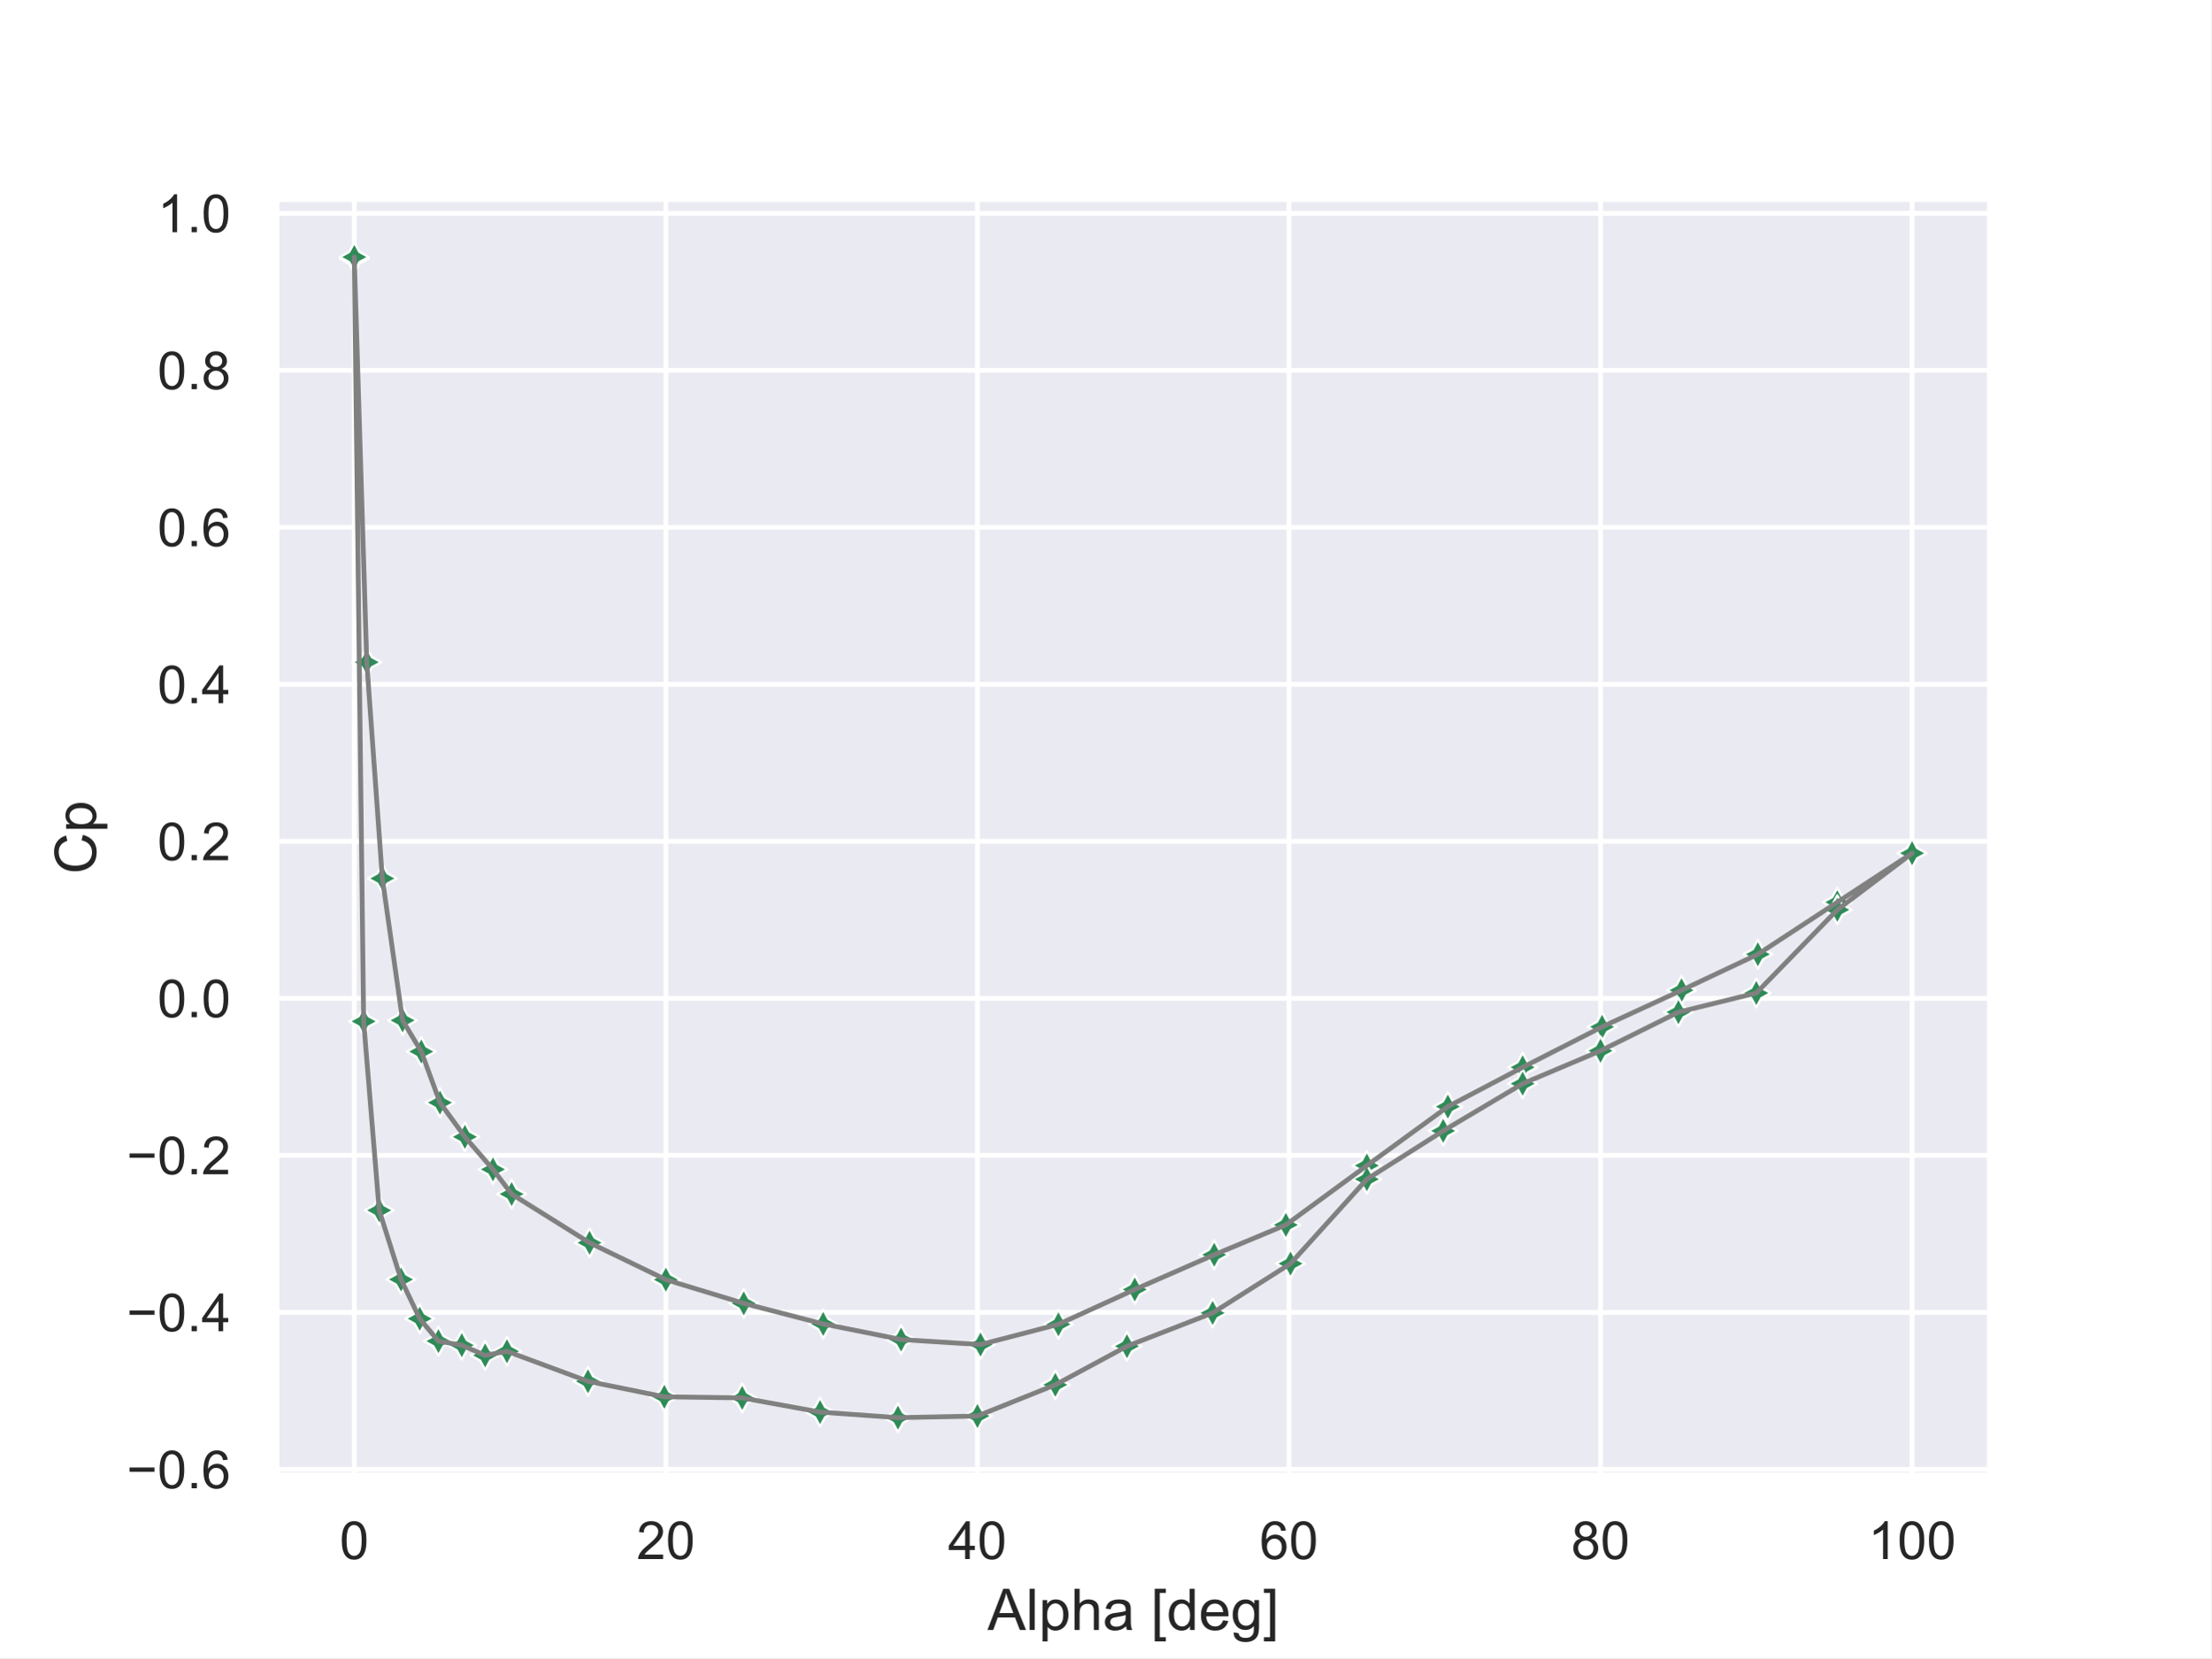
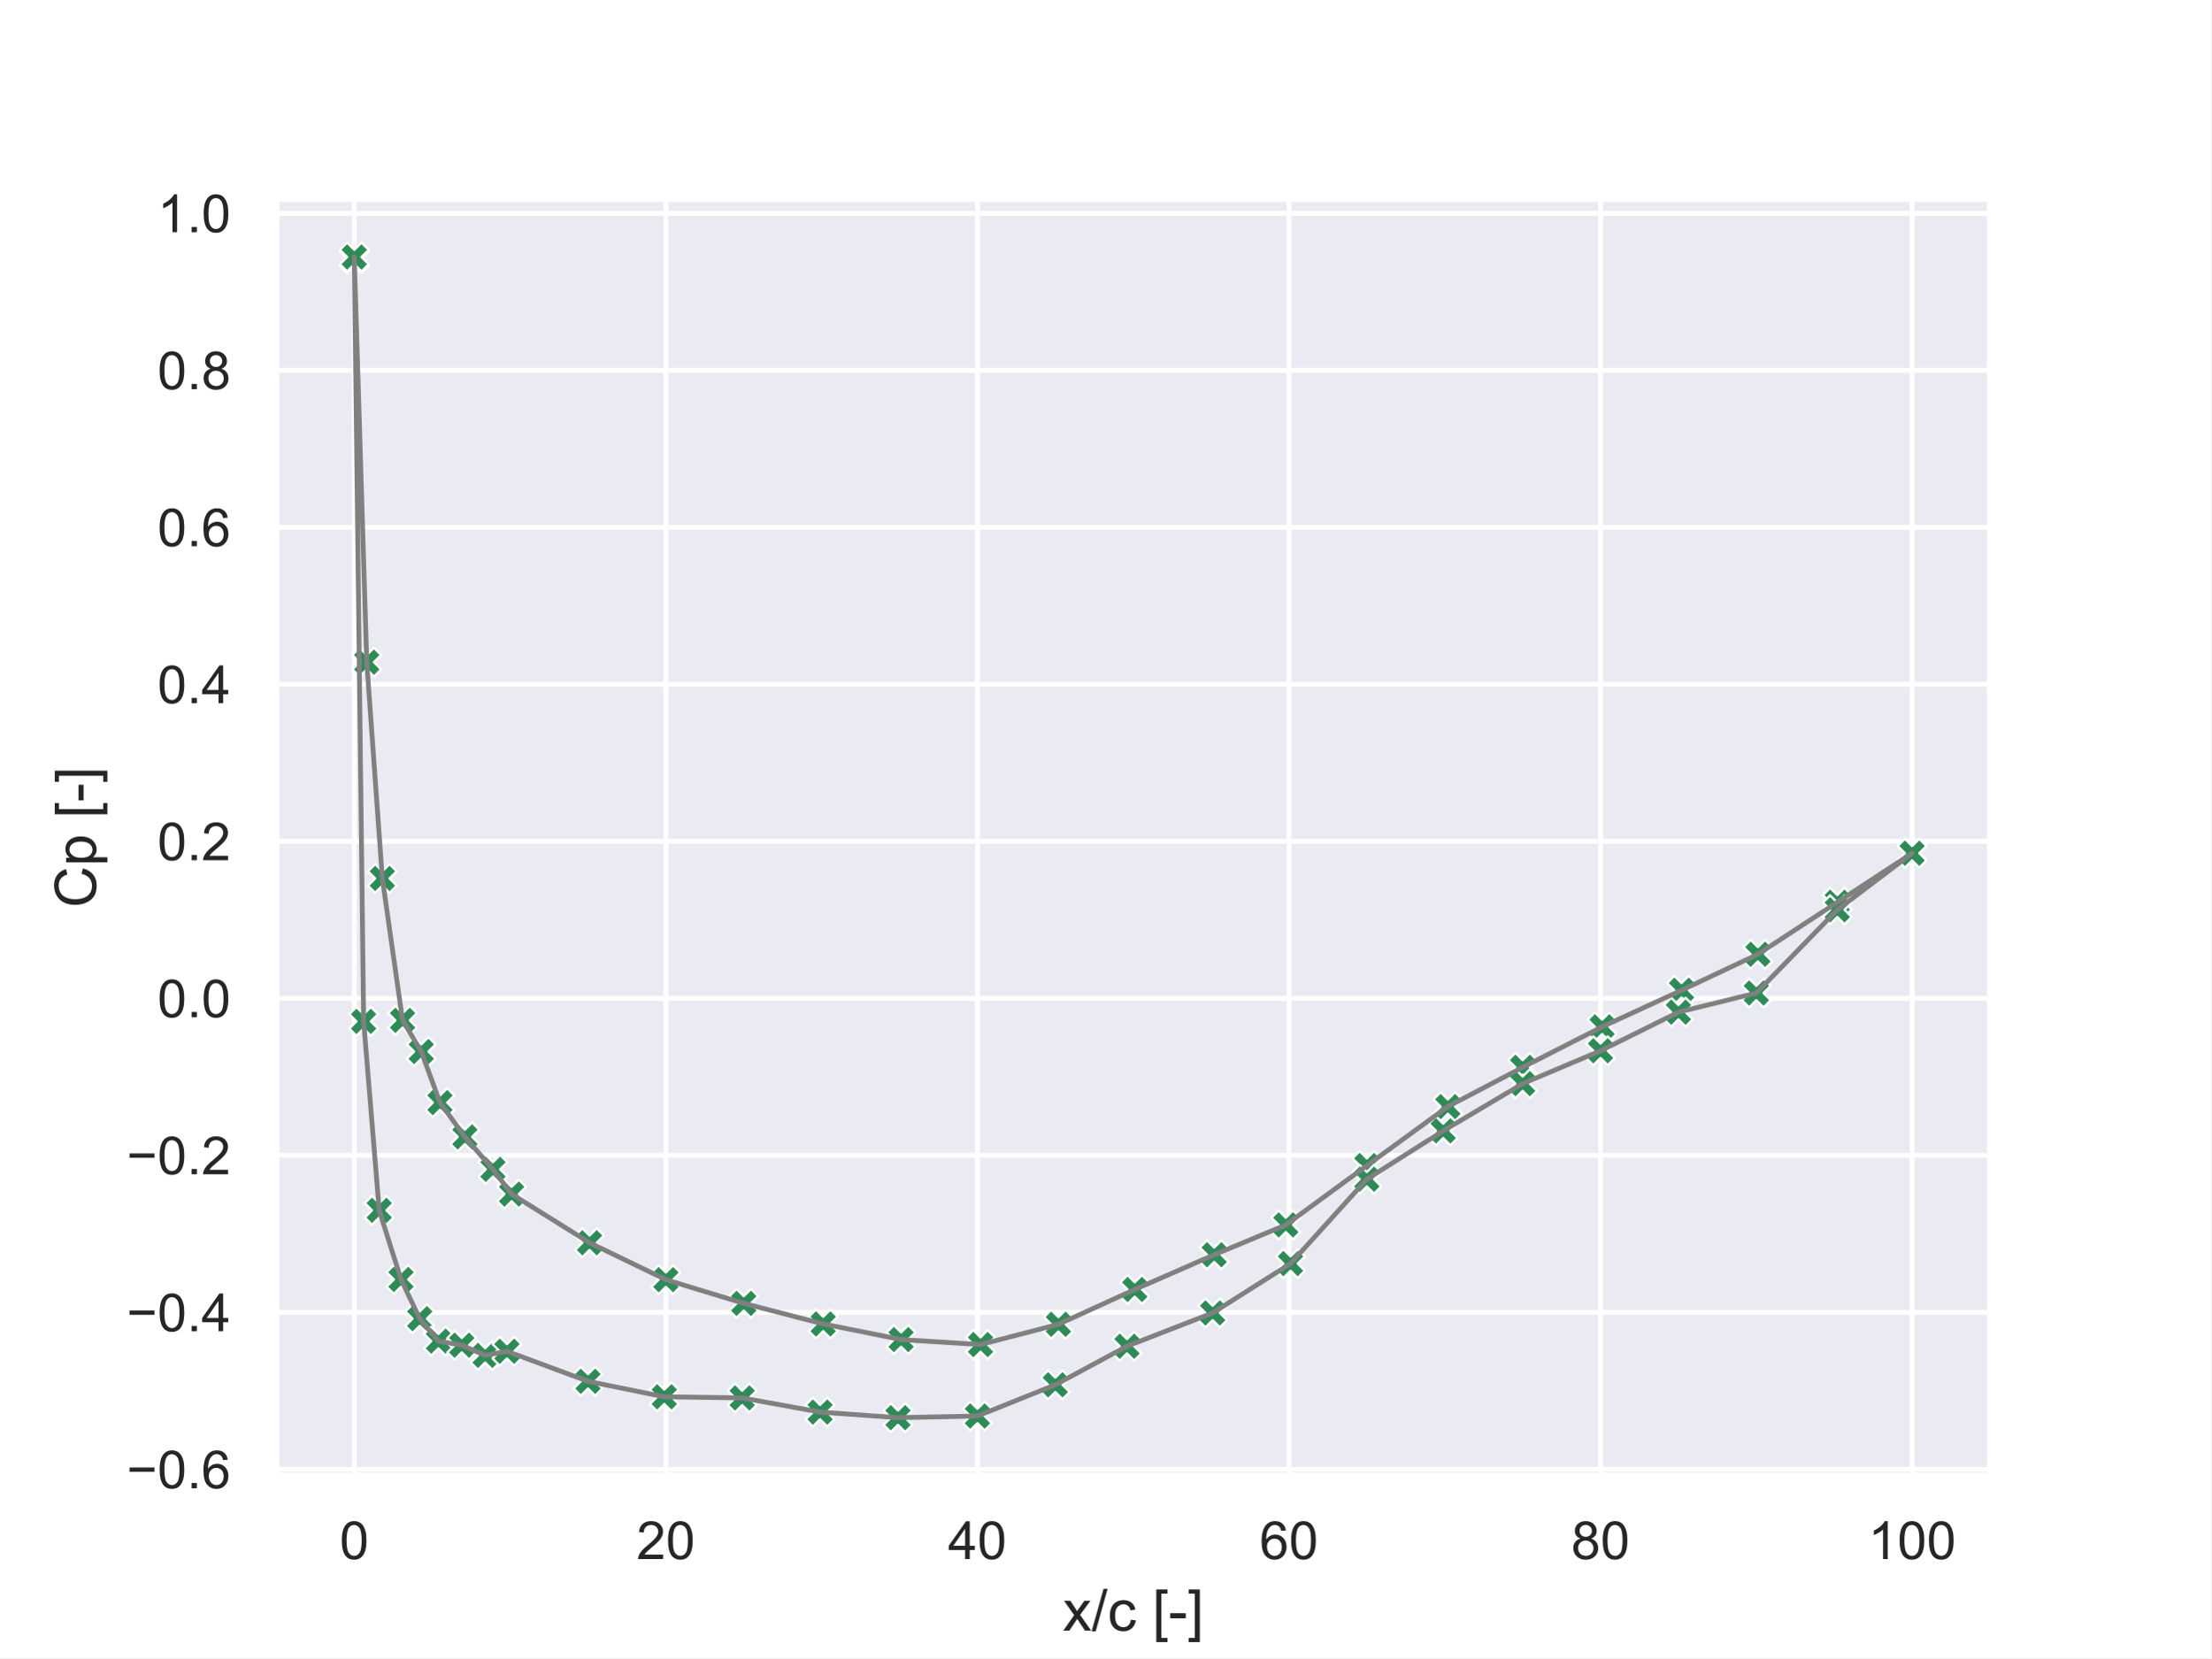
<svg xmlns="http://www.w3.org/2000/svg" xmlns:xlink="http://www.w3.org/1999/xlink" width="460.8pt" height="345.6pt" viewBox="0 0 460.8 345.6" version="1.1">
  <defs>
    <style type="text/css">*{stroke-linejoin: round; stroke-linecap: butt}</style>
  </defs>
  <g id="figure_1">
    <g id="patch_1">
      <path d="M 0 345.6  L 460.8 345.6  L 460.8 0  L 0 0  z " style="fill: #ffffff" />
    </g>
    <g id="axes_1">
      <g id="patch_2">
        <path d="M 57.6 307.584  L 414.72 307.584  L 414.72 41.472  L 57.6 41.472  z " style="fill: #eaeaf2" />
      </g>
      <g id="matplotlib.axis_1">
        <g id="xtick_1">
          <g id="line2d_1">
-             <path d="M 73.833 307.584  L 73.833 41.472  " clip-path="url(#p667de28e89)" style="fill: none; stroke: #ffffff; stroke-linecap: round" />
+             <path d="M 73.833 307.584  L 73.833 41.472  " clip-path="url(#pf5950e9206)" style="fill: none; stroke: #ffffff; stroke-linecap: round" />
          </g>
          <g id="text_1">
            <g style="fill: #262626" transform="translate(70.77421 324.9576) scale(0.11 -0.11)">
              <defs>
                <path id="ArialMT-30" d="M 266 2259  Q 266 3072 433 3567  Q 600 4063 929 4331  Q 1259 4600 1759 4600  Q 2128 4600 2406 4451  Q 2684 4303 2865 4023  Q 3047 3744 3150 3342  Q 3253 2941 3253 2259  Q 3253 1453 3087 958  Q 2922 463 2592 192  Q 2263 -78 1759 -78  Q 1097 -78 719 397  Q 266 969 266 2259  z M 844 2259  Q 844 1131 1108 757  Q 1372 384 1759 384  Q 2147 384 2411 759  Q 2675 1134 2675 2259  Q 2675 3391 2411 3762  Q 2147 4134 1753 4134  Q 1366 4134 1134 3806  Q 844 3388 844 2259  z " transform="scale(0.015625)" />
              </defs>
              <use xlink:href="#ArialMT-30" />
            </g>
          </g>
        </g>
        <g id="xtick_2">
          <g id="line2d_2">
-             <path d="M 138.764 307.584  L 138.764 41.472  " clip-path="url(#p667de28e89)" style="fill: none; stroke: #ffffff; stroke-linecap: round" />
+             <path d="M 138.764 307.584  L 138.764 41.472  " clip-path="url(#pf5950e9206)" style="fill: none; stroke: #ffffff; stroke-linecap: round" />
          </g>
          <g id="text_2">
            <g style="fill: #262626" transform="translate(132.6466 324.9576) scale(0.11 -0.11)">
              <defs>
                <path id="ArialMT-32" d="M 3222 541  L 3222 0  L 194 0  Q 188 203 259 391  Q 375 700 629 1000  Q 884 1300 1366 1694  Q 2113 2306 2375 2664  Q 2638 3022 2638 3341  Q 2638 3675 2398 3904  Q 2159 4134 1775 4134  Q 1369 4134 1125 3890  Q 881 3647 878 3216  L 300 3275  Q 359 3922 746 4261  Q 1134 4600 1788 4600  Q 2447 4600 2831 4234  Q 3216 3869 3216 3328  Q 3216 3053 3103 2787  Q 2991 2522 2730 2228  Q 2469 1934 1863 1422  Q 1356 997 1212 845  Q 1069 694 975 541  L 3222 541  z " transform="scale(0.015625)" />
              </defs>
              <use xlink:href="#ArialMT-32" />
              <use xlink:href="#ArialMT-30" x="55.615" />
            </g>
          </g>
        </g>
        <g id="xtick_3">
          <g id="line2d_3">
-             <path d="M 203.695 307.584  L 203.695 41.472  " clip-path="url(#p667de28e89)" style="fill: none; stroke: #ffffff; stroke-linecap: round" />
+             <path d="M 203.695 307.584  L 203.695 41.472  " clip-path="url(#pf5950e9206)" style="fill: none; stroke: #ffffff; stroke-linecap: round" />
          </g>
          <g id="text_3">
            <g style="fill: #262626" transform="translate(197.5775 324.9576) scale(0.11 -0.11)">
              <defs>
                <path id="ArialMT-34" d="M 2069 0  L 2069 1097  L 81 1097  L 81 1613  L 2172 4581  L 2631 4581  L 2631 1613  L 3250 1613  L 3250 1097  L 2631 1097  L 2631 0  L 2069 0  z M 2069 1613  L 2069 3678  L 634 1613  L 2069 1613  z " transform="scale(0.015625)" />
              </defs>
              <use xlink:href="#ArialMT-34" />
              <use xlink:href="#ArialMT-30" x="55.615" />
            </g>
          </g>
        </g>
        <g id="xtick_4">
          <g id="line2d_4">
-             <path d="M 268.625 307.584  L 268.625 41.472  " clip-path="url(#p667de28e89)" style="fill: none; stroke: #ffffff; stroke-linecap: round" />
+             <path d="M 268.625 307.584  L 268.625 41.472  " clip-path="url(#pf5950e9206)" style="fill: none; stroke: #ffffff; stroke-linecap: round" />
          </g>
          <g id="text_4">
            <g style="fill: #262626" transform="translate(262.5084 324.9576) scale(0.11 -0.11)">
              <defs>
                <path id="ArialMT-36" d="M 3184 3459  L 2625 3416  Q 2550 3747 2413 3897  Q 2184 4138 1850 4138  Q 1581 4138 1378 3988  Q 1113 3794 959 3422  Q 806 3050 800 2363  Q 1003 2672 1297 2822  Q 1591 2972 1913 2972  Q 2475 2972 2870 2558  Q 3266 2144 3266 1488  Q 3266 1056 3080 686  Q 2894 316 2569 119  Q 2244 -78 1831 -78  Q 1128 -78 684 439  Q 241 956 241 2144  Q 241 3472 731 4075  Q 1159 4600 1884 4600  Q 2425 4600 2770 4297  Q 3116 3994 3184 3459  z M 888 1484  Q 888 1194 1011 928  Q 1134 663 1356 523  Q 1578 384 1822 384  Q 2178 384 2434 671  Q 2691 959 2691 1453  Q 2691 1928 2437 2201  Q 2184 2475 1800 2475  Q 1419 2475 1153 2201  Q 888 1928 888 1484  z " transform="scale(0.015625)" />
              </defs>
              <use xlink:href="#ArialMT-36" />
              <use xlink:href="#ArialMT-30" x="55.615" />
            </g>
          </g>
        </g>
        <g id="xtick_5">
          <g id="line2d_5">
-             <path d="M 333.556 307.584  L 333.556 41.472  " clip-path="url(#p667de28e89)" style="fill: none; stroke: #ffffff; stroke-linecap: round" />
+             <path d="M 333.556 307.584  L 333.556 41.472  " clip-path="url(#pf5950e9206)" style="fill: none; stroke: #ffffff; stroke-linecap: round" />
          </g>
          <g id="text_5">
            <g style="fill: #262626" transform="translate(327.4393 324.9576) scale(0.11 -0.11)">
              <defs>
                <path id="ArialMT-38" d="M 1131 2484  Q 781 2613 612 2850  Q 444 3088 444 3419  Q 444 3919 803 4259  Q 1163 4600 1759 4600  Q 2359 4600 2725 4251  Q 3091 3903 3091 3403  Q 3091 3084 2923 2848  Q 2756 2613 2416 2484  Q 2838 2347 3058 2040  Q 3278 1734 3278 1309  Q 3278 722 2862 322  Q 2447 -78 1769 -78  Q 1091 -78 675 323  Q 259 725 259 1325  Q 259 1772 486 2073  Q 713 2375 1131 2484  z M 1019 3438  Q 1019 3113 1228 2906  Q 1438 2700 1772 2700  Q 2097 2700 2305 2904  Q 2513 3109 2513 3406  Q 2513 3716 2298 3927  Q 2084 4138 1766 4138  Q 1444 4138 1231 3931  Q 1019 3725 1019 3438  z M 838 1322  Q 838 1081 952 856  Q 1066 631 1291 507  Q 1516 384 1775 384  Q 2178 384 2440 643  Q 2703 903 2703 1303  Q 2703 1709 2433 1975  Q 2163 2241 1756 2241  Q 1359 2241 1098 1978  Q 838 1716 838 1322  z " transform="scale(0.015625)" />
              </defs>
              <use xlink:href="#ArialMT-38" />
              <use xlink:href="#ArialMT-30" x="55.615" />
            </g>
          </g>
        </g>
        <g id="xtick_6">
          <g id="line2d_6">
-             <path d="M 398.487 307.584  L 398.487 41.472  " clip-path="url(#p667de28e89)" style="fill: none; stroke: #ffffff; stroke-linecap: round" />
+             <path d="M 398.487 307.584  L 398.487 41.472  " clip-path="url(#pf5950e9206)" style="fill: none; stroke: #ffffff; stroke-linecap: round" />
          </g>
          <g id="text_6">
            <g style="fill: #262626" transform="translate(389.3117 324.9576) scale(0.11 -0.11)">
              <defs>
                <path id="ArialMT-31" d="M 2384 0  L 1822 0  L 1822 3584  Q 1619 3391 1289 3197  Q 959 3003 697 2906  L 697 3450  Q 1169 3672 1522 3987  Q 1875 4303 2022 4600  L 2384 4600  L 2384 0  z " transform="scale(0.015625)" />
              </defs>
              <use xlink:href="#ArialMT-31" />
              <use xlink:href="#ArialMT-30" x="55.615" />
              <use xlink:href="#ArialMT-30" x="111.23" />
            </g>
          </g>
        </g>
        <g id="text_7">
-           <g style="fill: #262626" transform="translate(205.8047 339.7332) scale(0.12 -0.12)">
+           <g style="fill: #262626" transform="translate(221.4947 339.8795) scale(0.12 -0.12)">
            <defs>
-               <path id="ArialMT-41" d="M -9 0  L 1750 4581  L 2403 4581  L 4278 0  L 3588 0  L 3053 1388  L 1138 1388  L 634 0  L -9 0  z M 1313 1881  L 2866 1881  L 2388 3150  Q 2169 3728 2063 4100  Q 1975 3659 1816 3225  L 1313 1881  z " transform="scale(0.015625)" />
-               <path id="ArialMT-6c" d="M 409 0  L 409 4581  L 972 4581  L 972 0  L 409 0  z " transform="scale(0.015625)" />
-               <path id="ArialMT-70" d="M 422 -1272  L 422 3319  L 934 3319  L 934 2888  Q 1116 3141 1344 3267  Q 1572 3394 1897 3394  Q 2322 3394 2647 3175  Q 2972 2956 3137 2557  Q 3303 2159 3303 1684  Q 3303 1175 3120 767  Q 2938 359 2589 142  Q 2241 -75 1856 -75  Q 1575 -75 1351 44  Q 1128 163 984 344  L 984 -1272  L 422 -1272  z M 931 1641  Q 931 1000 1190 694  Q 1450 388 1819 388  Q 2194 388 2461 705  Q 2728 1022 2728 1688  Q 2728 2322 2467 2637  Q 2206 2953 1844 2953  Q 1484 2953 1207 2617  Q 931 2281 931 1641  z " transform="scale(0.015625)" />
-               <path id="ArialMT-68" d="M 422 0  L 422 4581  L 984 4581  L 984 2938  Q 1378 3394 1978 3394  Q 2347 3394 2619 3248  Q 2891 3103 3008 2847  Q 3125 2591 3125 2103  L 3125 0  L 2563 0  L 2563 2103  Q 2563 2525 2380 2717  Q 2197 2909 1863 2909  Q 1613 2909 1392 2779  Q 1172 2650 1078 2428  Q 984 2206 984 1816  L 984 0  L 422 0  z " transform="scale(0.015625)" />
-               <path id="ArialMT-61" d="M 2588 409  Q 2275 144 1986 34  Q 1697 -75 1366 -75  Q 819 -75 525 192  Q 231 459 231 875  Q 231 1119 342 1320  Q 453 1522 633 1644  Q 813 1766 1038 1828  Q 1203 1872 1538 1913  Q 2219 1994 2541 2106  Q 2544 2222 2544 2253  Q 2544 2597 2384 2738  Q 2169 2928 1744 2928  Q 1347 2928 1158 2789  Q 969 2650 878 2297  L 328 2372  Q 403 2725 575 2942  Q 747 3159 1072 3276  Q 1397 3394 1825 3394  Q 2250 3394 2515 3294  Q 2781 3194 2906 3042  Q 3031 2891 3081 2659  Q 3109 2516 3109 2141  L 3109 1391  Q 3109 606 3145 398  Q 3181 191 3288 0  L 2700 0  Q 2613 175 2588 409  z M 2541 1666  Q 2234 1541 1622 1453  Q 1275 1403 1131 1340  Q 988 1278 909 1158  Q 831 1038 831 891  Q 831 666 1001 516  Q 1172 366 1500 366  Q 1825 366 2078 508  Q 2331 650 2450 897  Q 2541 1088 2541 1459  L 2541 1666  z " transform="scale(0.015625)" />
+               <path id="ArialMT-78" d="M 47 0  L 1259 1725  L 138 3319  L 841 3319  L 1350 2541  Q 1494 2319 1581 2169  Q 1719 2375 1834 2534  L 2394 3319  L 3066 3319  L 1919 1756  L 3153 0  L 2463 0  L 1781 1031  L 1600 1309  L 728 0  L 47 0  z " transform="scale(0.015625)" />
+               <path id="ArialMT-2f" d="M 0 -78  L 1328 4659  L 1778 4659  L 453 -78  L 0 -78  z " transform="scale(0.015625)" />
+               <path id="ArialMT-63" d="M 2588 1216  L 3141 1144  Q 3050 572 2676 248  Q 2303 -75 1759 -75  Q 1078 -75 664 370  Q 250 816 250 1647  Q 250 2184 428 2587  Q 606 2991 970 3192  Q 1334 3394 1763 3394  Q 2303 3394 2647 3120  Q 2991 2847 3088 2344  L 2541 2259  Q 2463 2594 2264 2762  Q 2066 2931 1784 2931  Q 1359 2931 1093 2626  Q 828 2322 828 1663  Q 828 994 1084 691  Q 1341 388 1753 388  Q 2084 388 2306 591  Q 2528 794 2588 1216  z " transform="scale(0.015625)" />
              <path id="ArialMT-20" transform="scale(0.015625)" />
              <path id="ArialMT-5b" d="M 434 -1272  L 434 4581  L 1675 4581  L 1675 4116  L 997 4116  L 997 -806  L 1675 -806  L 1675 -1272  L 434 -1272  z " transform="scale(0.015625)" />
-               <path id="ArialMT-64" d="M 2575 0  L 2575 419  Q 2259 -75 1647 -75  Q 1250 -75 917 144  Q 584 363 401 755  Q 219 1147 219 1656  Q 219 2153 384 2558  Q 550 2963 881 3178  Q 1213 3394 1622 3394  Q 1922 3394 2156 3267  Q 2391 3141 2538 2938  L 2538 4581  L 3097 4581  L 3097 0  L 2575 0  z M 797 1656  Q 797 1019 1065 703  Q 1334 388 1700 388  Q 2069 388 2326 689  Q 2584 991 2584 1609  Q 2584 2291 2321 2609  Q 2059 2928 1675 2928  Q 1300 2928 1048 2622  Q 797 2316 797 1656  z " transform="scale(0.015625)" />
-               <path id="ArialMT-65" d="M 2694 1069  L 3275 997  Q 3138 488 2766 206  Q 2394 -75 1816 -75  Q 1088 -75 661 373  Q 234 822 234 1631  Q 234 2469 665 2931  Q 1097 3394 1784 3394  Q 2450 3394 2872 2941  Q 3294 2488 3294 1666  Q 3294 1616 3291 1516  L 816 1516  Q 847 969 1125 678  Q 1403 388 1819 388  Q 2128 388 2347 550  Q 2566 713 2694 1069  z M 847 1978  L 2700 1978  Q 2663 2397 2488 2606  Q 2219 2931 1791 2931  Q 1403 2931 1139 2672  Q 875 2413 847 1978  z " transform="scale(0.015625)" />
-               <path id="ArialMT-67" d="M 319 -275  L 866 -356  Q 900 -609 1056 -725  Q 1266 -881 1628 -881  Q 2019 -881 2231 -725  Q 2444 -569 2519 -288  Q 2563 -116 2559 434  Q 2191 0 1641 0  Q 956 0 581 494  Q 206 988 206 1678  Q 206 2153 378 2554  Q 550 2956 876 3175  Q 1203 3394 1644 3394  Q 2231 3394 2613 2919  L 2613 3319  L 3131 3319  L 3131 450  Q 3131 -325 2973 -648  Q 2816 -972 2473 -1159  Q 2131 -1347 1631 -1347  Q 1038 -1347 672 -1080  Q 306 -813 319 -275  z M 784 1719  Q 784 1066 1043 766  Q 1303 466 1694 466  Q 2081 466 2343 764  Q 2606 1063 2606 1700  Q 2606 2309 2336 2618  Q 2066 2928 1684 2928  Q 1309 2928 1046 2623  Q 784 2319 784 1719  z " transform="scale(0.015625)" />
+               <path id="ArialMT-2d" d="M 203 1375  L 203 1941  L 1931 1941  L 1931 1375  L 203 1375  z " transform="scale(0.015625)" />
              <path id="ArialMT-5d" d="M 1363 -1272  L 122 -1272  L 122 -806  L 800 -806  L 800 4116  L 122 4116  L 122 4581  L 1363 4581  L 1363 -1272  z " transform="scale(0.015625)" />
            </defs>
-             <use xlink:href="#ArialMT-41" />
-             <use xlink:href="#ArialMT-6c" x="66.699" />
-             <use xlink:href="#ArialMT-70" x="88.916" />
-             <use xlink:href="#ArialMT-68" x="144.531" />
-             <use xlink:href="#ArialMT-61" x="200.146" />
-             <use xlink:href="#ArialMT-20" x="255.762" />
-             <use xlink:href="#ArialMT-5b" x="283.545" />
-             <use xlink:href="#ArialMT-64" x="311.328" />
-             <use xlink:href="#ArialMT-65" x="366.943" />
-             <use xlink:href="#ArialMT-67" x="422.559" />
-             <use xlink:href="#ArialMT-5d" x="478.174" />
+             <use xlink:href="#ArialMT-78" />
+             <use xlink:href="#ArialMT-2f" x="50" />
+             <use xlink:href="#ArialMT-63" x="77.783" />
+             <use xlink:href="#ArialMT-20" x="127.783" />
+             <use xlink:href="#ArialMT-5b" x="155.566" />
+             <use xlink:href="#ArialMT-2d" x="183.35" />
+             <use xlink:href="#ArialMT-5d" x="216.65" />
          </g>
        </g>
      </g>
      <g id="matplotlib.axis_2">
        <g id="ytick_1">
          <g id="line2d_7">
-             <path d="M 57.6 306.268  L 414.72 306.268  " clip-path="url(#p667de28e89)" style="fill: none; stroke: #ffffff; stroke-linecap: round" />
+             <path d="M 57.6 306.268  L 414.72 306.268  " clip-path="url(#pf5950e9206)" style="fill: none; stroke: #ffffff; stroke-linecap: round" />
          </g>
          <g id="text_8">
            <g style="fill: #262626" transform="translate(26.38531 310.2048) scale(0.11 -0.11)">
              <defs>
                <path id="ArialMT-2212" d="M 3381 1997  L 356 1997  L 356 2522  L 3381 2522  L 3381 1997  z " transform="scale(0.015625)" />
                <path id="ArialMT-2e" d="M 581 0  L 581 641  L 1222 641  L 1222 0  L 581 0  z " transform="scale(0.015625)" />
              </defs>
              <use xlink:href="#ArialMT-2212" />
              <use xlink:href="#ArialMT-30" x="58.398" />
              <use xlink:href="#ArialMT-2e" x="114.014" />
              <use xlink:href="#ArialMT-36" x="141.797" />
            </g>
          </g>
        </g>
        <g id="ytick_2">
          <g id="line2d_8">
-             <path d="M 57.6 273.542  L 414.72 273.542  " clip-path="url(#p667de28e89)" style="fill: none; stroke: #ffffff; stroke-linecap: round" />
+             <path d="M 57.6 273.542  L 414.72 273.542  " clip-path="url(#pf5950e9206)" style="fill: none; stroke: #ffffff; stroke-linecap: round" />
          </g>
          <g id="text_9">
            <g style="fill: #262626" transform="translate(26.38531 277.4786) scale(0.11 -0.11)">
              <use xlink:href="#ArialMT-2212" />
              <use xlink:href="#ArialMT-30" x="58.398" />
              <use xlink:href="#ArialMT-2e" x="114.014" />
              <use xlink:href="#ArialMT-34" x="141.797" />
            </g>
          </g>
        </g>
        <g id="ytick_3">
          <g id="line2d_9">
-             <path d="M 57.6 240.816  L 414.72 240.816  " clip-path="url(#p667de28e89)" style="fill: none; stroke: #ffffff; stroke-linecap: round" />
+             <path d="M 57.6 240.816  L 414.72 240.816  " clip-path="url(#pf5950e9206)" style="fill: none; stroke: #ffffff; stroke-linecap: round" />
          </g>
          <g id="text_10">
            <g style="fill: #262626" transform="translate(26.38531 244.7525) scale(0.11 -0.11)">
              <use xlink:href="#ArialMT-2212" />
              <use xlink:href="#ArialMT-30" x="58.398" />
              <use xlink:href="#ArialMT-2e" x="114.014" />
              <use xlink:href="#ArialMT-32" x="141.797" />
            </g>
          </g>
        </g>
        <g id="ytick_4">
          <g id="line2d_10">
-             <path d="M 57.6 208.09  L 414.72 208.09  " clip-path="url(#p667de28e89)" style="fill: none; stroke: #ffffff; stroke-linecap: round" />
+             <path d="M 57.6 208.09  L 414.72 208.09  " clip-path="url(#pf5950e9206)" style="fill: none; stroke: #ffffff; stroke-linecap: round" />
          </g>
          <g id="text_11">
            <g style="fill: #262626" transform="translate(32.81 212.0263) scale(0.11 -0.11)">
              <use xlink:href="#ArialMT-30" />
              <use xlink:href="#ArialMT-2e" x="55.615" />
              <use xlink:href="#ArialMT-30" x="83.398" />
            </g>
          </g>
        </g>
        <g id="ytick_5">
          <g id="line2d_11">
-             <path d="M 57.6 175.363  L 414.72 175.363  " clip-path="url(#p667de28e89)" style="fill: none; stroke: #ffffff; stroke-linecap: round" />
+             <path d="M 57.6 175.363  L 414.72 175.363  " clip-path="url(#pf5950e9206)" style="fill: none; stroke: #ffffff; stroke-linecap: round" />
          </g>
          <g id="text_12">
            <g style="fill: #262626" transform="translate(32.81 179.3001) scale(0.11 -0.11)">
              <use xlink:href="#ArialMT-30" />
              <use xlink:href="#ArialMT-2e" x="55.615" />
              <use xlink:href="#ArialMT-32" x="83.398" />
            </g>
          </g>
        </g>
        <g id="ytick_6">
          <g id="line2d_12">
-             <path d="M 57.6 142.637  L 414.72 142.637  " clip-path="url(#p667de28e89)" style="fill: none; stroke: #ffffff; stroke-linecap: round" />
+             <path d="M 57.6 142.637  L 414.72 142.637  " clip-path="url(#pf5950e9206)" style="fill: none; stroke: #ffffff; stroke-linecap: round" />
          </g>
          <g id="text_13">
            <g style="fill: #262626" transform="translate(32.81 146.574) scale(0.11 -0.11)">
              <use xlink:href="#ArialMT-30" />
              <use xlink:href="#ArialMT-2e" x="55.615" />
              <use xlink:href="#ArialMT-34" x="83.398" />
            </g>
          </g>
        </g>
        <g id="ytick_7">
          <g id="line2d_13">
-             <path d="M 57.6 109.911  L 414.72 109.911  " clip-path="url(#p667de28e89)" style="fill: none; stroke: #ffffff; stroke-linecap: round" />
+             <path d="M 57.6 109.911  L 414.72 109.911  " clip-path="url(#pf5950e9206)" style="fill: none; stroke: #ffffff; stroke-linecap: round" />
          </g>
          <g id="text_14">
            <g style="fill: #262626" transform="translate(32.81 113.8478) scale(0.11 -0.11)">
              <use xlink:href="#ArialMT-30" />
              <use xlink:href="#ArialMT-2e" x="55.615" />
              <use xlink:href="#ArialMT-36" x="83.398" />
            </g>
          </g>
        </g>
        <g id="ytick_8">
          <g id="line2d_14">
-             <path d="M 57.6 77.185  L 414.72 77.185  " clip-path="url(#p667de28e89)" style="fill: none; stroke: #ffffff; stroke-linecap: round" />
+             <path d="M 57.6 77.185  L 414.72 77.185  " clip-path="url(#pf5950e9206)" style="fill: none; stroke: #ffffff; stroke-linecap: round" />
          </g>
          <g id="text_15">
            <g style="fill: #262626" transform="translate(32.81 81.12163) scale(0.11 -0.11)">
              <use xlink:href="#ArialMT-30" />
              <use xlink:href="#ArialMT-2e" x="55.615" />
              <use xlink:href="#ArialMT-38" x="83.398" />
            </g>
          </g>
        </g>
        <g id="ytick_9">
          <g id="line2d_15">
-             <path d="M 57.6 44.459  L 414.72 44.459  " clip-path="url(#p667de28e89)" style="fill: none; stroke: #ffffff; stroke-linecap: round" />
+             <path d="M 57.6 44.459  L 414.72 44.459  " clip-path="url(#pf5950e9206)" style="fill: none; stroke: #ffffff; stroke-linecap: round" />
          </g>
          <g id="text_16">
            <g style="fill: #262626" transform="translate(32.81 48.39547) scale(0.11 -0.11)">
              <use xlink:href="#ArialMT-31" />
              <use xlink:href="#ArialMT-2e" x="55.615" />
              <use xlink:href="#ArialMT-30" x="83.398" />
            </g>
          </g>
        </g>
        <g id="text_17">
-           <g style="fill: #262626" transform="translate(20.00031 182.1977) rotate(-90) scale(0.12 -0.12)">
+           <g style="fill: #262626" transform="translate(20.00031 189.1961) rotate(-90) scale(0.12 -0.12)">
            <defs>
              <path id="ArialMT-43" d="M 3763 1606  L 4369 1453  Q 4178 706 3683 314  Q 3188 -78 2472 -78  Q 1731 -78 1267 223  Q 803 525 561 1097  Q 319 1669 319 2325  Q 319 3041 592 3573  Q 866 4106 1370 4382  Q 1875 4659 2481 4659  Q 3169 4659 3637 4309  Q 4106 3959 4291 3325  L 3694 3184  Q 3534 3684 3231 3912  Q 2928 4141 2469 4141  Q 1941 4141 1586 3887  Q 1231 3634 1087 3207  Q 944 2781 944 2328  Q 944 1744 1114 1308  Q 1284 872 1643 656  Q 2003 441 2422 441  Q 2931 441 3284 734  Q 3638 1028 3763 1606  z " transform="scale(0.015625)" />
+               <path id="ArialMT-70" d="M 422 -1272  L 422 3319  L 934 3319  L 934 2888  Q 1116 3141 1344 3267  Q 1572 3394 1897 3394  Q 2322 3394 2647 3175  Q 2972 2956 3137 2557  Q 3303 2159 3303 1684  Q 3303 1175 3120 767  Q 2938 359 2589 142  Q 2241 -75 1856 -75  Q 1575 -75 1351 44  Q 1128 163 984 344  L 984 -1272  L 422 -1272  z M 931 1641  Q 931 1000 1190 694  Q 1450 388 1819 388  Q 2194 388 2461 705  Q 2728 1022 2728 1688  Q 2728 2322 2467 2637  Q 2206 2953 1844 2953  Q 1484 2953 1207 2617  Q 931 2281 931 1641  z " transform="scale(0.015625)" />
            </defs>
            <use xlink:href="#ArialMT-43" />
            <use xlink:href="#ArialMT-70" x="72.217" />
+             <use xlink:href="#ArialMT-20" x="127.832" />
+             <use xlink:href="#ArialMT-5b" x="155.615" />
+             <use xlink:href="#ArialMT-2d" x="183.398" />
+             <use xlink:href="#ArialMT-5d" x="216.699" />
          </g>
        </g>
      </g>
      <g id="PathCollection_1">
        <defs>
-           <path id="m2da7dbf997" d="M 0 -3  L -1.061 -1.061  L -3 -0  L -1.061 1.061  L -0 3  L 1.061 1.061  L 3 0  L 1.061 -1.061  z " style="stroke: #ffffff; stroke-width: 0.48" />
+           <path id="m19271d081f" d="M -1.5 3  L 0 1.5  L 1.5 3  L 3 1.5  L 1.5 0  L 3 -1.5  L 1.5 -3  L 0 -1.5  L -1.5 -3  L -3 -1.5  L -1.5 0  L -3 1.5  z " style="stroke: #ffffff; stroke-width: 0.48" />
        </defs>
-         <g clip-path="url(#p667de28e89)">
-           <use xlink:href="#m2da7dbf997" x="398.487" y="177.834" style="fill: #2e8b57; stroke: #ffffff; stroke-width: 0.48" />
-           <use xlink:href="#m2da7dbf997" x="382.904" y="188.053" style="fill: #2e8b57; stroke: #ffffff; stroke-width: 0.48" />
-           <use xlink:href="#m2da7dbf997" x="366.346" y="198.898" style="fill: #2e8b57; stroke: #ffffff; stroke-width: 0.48" />
-           <use xlink:href="#m2da7dbf997" x="350.438" y="206.401" style="fill: #2e8b57; stroke: #ffffff; stroke-width: 0.48" />
-           <use xlink:href="#m2da7dbf997" x="333.881" y="214.026" style="fill: #2e8b57; stroke: #ffffff; stroke-width: 0.48" />
-           <use xlink:href="#m2da7dbf997" x="317.324" y="222.464" style="fill: #2e8b57; stroke: #ffffff; stroke-width: 0.48" />
-           <use xlink:href="#m2da7dbf997" x="301.74" y="230.651" style="fill: #2e8b57; stroke: #ffffff; stroke-width: 0.48" />
-           <use xlink:href="#m2da7dbf997" x="284.858" y="242.943" style="fill: #2e8b57; stroke: #ffffff; stroke-width: 0.48" />
-           <use xlink:href="#m2da7dbf997" x="267.976" y="255.31" style="fill: #2e8b57; stroke: #ffffff; stroke-width: 0.48" />
-           <use xlink:href="#m2da7dbf997" x="253.042" y="261.531" style="fill: #2e8b57; stroke: #ffffff; stroke-width: 0.48" />
-           <use xlink:href="#m2da7dbf997" x="236.485" y="268.772" style="fill: #2e8b57; stroke: #ffffff; stroke-width: 0.48" />
-           <use xlink:href="#m2da7dbf997" x="220.577" y="276.029" style="fill: #2e8b57; stroke: #ffffff; stroke-width: 0.48" />
-           <use xlink:href="#m2da7dbf997" x="204.344" y="280.251" style="fill: #2e8b57; stroke: #ffffff; stroke-width: 0.48" />
-           <use xlink:href="#m2da7dbf997" x="187.786" y="279.208" style="fill: #2e8b57; stroke: #ffffff; stroke-width: 0.48" />
-           <use xlink:href="#m2da7dbf997" x="171.554" y="275.955" style="fill: #2e8b57; stroke: #ffffff; stroke-width: 0.48" />
-           <use xlink:href="#m2da7dbf997" x="154.996" y="271.662" style="fill: #2e8b57; stroke: #ffffff; stroke-width: 0.48" />
-           <use xlink:href="#m2da7dbf997" x="138.764" y="266.725" style="fill: #2e8b57; stroke: #ffffff; stroke-width: 0.48" />
-           <use xlink:href="#m2da7dbf997" x="122.856" y="259.031" style="fill: #2e8b57; stroke: #ffffff; stroke-width: 0.48" />
-           <use xlink:href="#m2da7dbf997" x="106.623" y="248.878" style="fill: #2e8b57; stroke: #ffffff; stroke-width: 0.48" />
-           <use xlink:href="#m2da7dbf997" x="102.727" y="243.736" style="fill: #2e8b57; stroke: #ffffff; stroke-width: 0.48" />
-           <use xlink:href="#m2da7dbf997" x="96.883" y="236.962" style="fill: #2e8b57; stroke: #ffffff; stroke-width: 0.48" />
-           <use xlink:href="#m2da7dbf997" x="91.689" y="229.821" style="fill: #2e8b57; stroke: #ffffff; stroke-width: 0.48" />
-           <use xlink:href="#m2da7dbf997" x="87.793" y="219.179" style="fill: #2e8b57; stroke: #ffffff; stroke-width: 0.48" />
-           <use xlink:href="#m2da7dbf997" x="83.897" y="212.678" style="fill: #2e8b57; stroke: #ffffff; stroke-width: 0.48" />
-           <use xlink:href="#m2da7dbf997" x="79.677" y="183.097" style="fill: #2e8b57; stroke: #ffffff; stroke-width: 0.48" />
-           <use xlink:href="#m2da7dbf997" x="76.43" y="138.018" style="fill: #2e8b57; stroke: #ffffff; stroke-width: 0.48" />
-           <use xlink:href="#m2da7dbf997" x="73.833" y="53.902" style="fill: #2e8b57; stroke: #ffffff; stroke-width: 0.48" />
-           <use xlink:href="#m2da7dbf997" x="73.833" y="53.568" style="fill: #2e8b57; stroke: #ffffff; stroke-width: 0.48" />
-           <use xlink:href="#m2da7dbf997" x="75.781" y="212.89" style="fill: #2e8b57; stroke: #ffffff; stroke-width: 0.48" />
-           <use xlink:href="#m2da7dbf997" x="79.027" y="252.275" style="fill: #2e8b57; stroke: #ffffff; stroke-width: 0.48" />
-           <use xlink:href="#m2da7dbf997" x="83.572" y="266.679" style="fill: #2e8b57; stroke: #ffffff; stroke-width: 0.48" />
-           <use xlink:href="#m2da7dbf997" x="87.468" y="274.854" style="fill: #2e8b57; stroke: #ffffff; stroke-width: 0.48" />
-           <use xlink:href="#m2da7dbf997" x="91.364" y="279.536" style="fill: #2e8b57; stroke: #ffffff; stroke-width: 0.48" />
-           <use xlink:href="#m2da7dbf997" x="96.234" y="280.382" style="fill: #2e8b57; stroke: #ffffff; stroke-width: 0.48" />
-           <use xlink:href="#m2da7dbf997" x="101.104" y="282.506" style="fill: #2e8b57; stroke: #ffffff; stroke-width: 0.48" />
-           <use xlink:href="#m2da7dbf997" x="105.649" y="281.65" style="fill: #2e8b57; stroke: #ffffff; stroke-width: 0.48" />
-           <use xlink:href="#m2da7dbf997" x="122.531" y="287.91" style="fill: #2e8b57; stroke: #ffffff; stroke-width: 0.48" />
-           <use xlink:href="#m2da7dbf997" x="138.439" y="291.142" style="fill: #2e8b57; stroke: #ffffff; stroke-width: 0.48" />
-           <use xlink:href="#m2da7dbf997" x="154.672" y="291.369" style="fill: #2e8b57; stroke: #ffffff; stroke-width: 0.48" />
-           <use xlink:href="#m2da7dbf997" x="170.904" y="294.326" style="fill: #2e8b57; stroke: #ffffff; stroke-width: 0.48" />
-           <use xlink:href="#m2da7dbf997" x="187.137" y="295.488" style="fill: #2e8b57; stroke: #ffffff; stroke-width: 0.48" />
-           <use xlink:href="#m2da7dbf997" x="203.695" y="295.143" style="fill: #2e8b57; stroke: #ffffff; stroke-width: 0.48" />
-           <use xlink:href="#m2da7dbf997" x="219.927" y="288.64" style="fill: #2e8b57; stroke: #ffffff; stroke-width: 0.48" />
-           <use xlink:href="#m2da7dbf997" x="234.861" y="280.596" style="fill: #2e8b57; stroke: #ffffff; stroke-width: 0.48" />
-           <use xlink:href="#m2da7dbf997" x="252.717" y="273.661" style="fill: #2e8b57; stroke: #ffffff; stroke-width: 0.48" />
-           <use xlink:href="#m2da7dbf997" x="268.95" y="263.372" style="fill: #2e8b57; stroke: #ffffff; stroke-width: 0.48" />
-           <use xlink:href="#m2da7dbf997" x="284.858" y="245.785" style="fill: #2e8b57; stroke: #ffffff; stroke-width: 0.48" />
-           <use xlink:href="#m2da7dbf997" x="300.766" y="235.709" style="fill: #2e8b57; stroke: #ffffff; stroke-width: 0.48" />
-           <use xlink:href="#m2da7dbf997" x="317.324" y="225.873" style="fill: #2e8b57; stroke: #ffffff; stroke-width: 0.48" />
-           <use xlink:href="#m2da7dbf997" x="333.556" y="219.017" style="fill: #2e8b57; stroke: #ffffff; stroke-width: 0.48" />
-           <use xlink:href="#m2da7dbf997" x="349.789" y="210.966" style="fill: #2e8b57; stroke: #ffffff; stroke-width: 0.48" />
-           <use xlink:href="#m2da7dbf997" x="366.022" y="206.974" style="fill: #2e8b57; stroke: #ffffff; stroke-width: 0.48" />
-           <use xlink:href="#m2da7dbf997" x="382.904" y="189.63" style="fill: #2e8b57; stroke: #ffffff; stroke-width: 0.48" />
-           <use xlink:href="#m2da7dbf997" x="398.487" y="177.834" style="fill: #2e8b57; stroke: #ffffff; stroke-width: 0.48" />
+         <g clip-path="url(#pf5950e9206)">
+           <use xlink:href="#m19271d081f" x="398.487" y="177.834" style="fill: #2e8b57; stroke: #ffffff; stroke-width: 0.48" />
+           <use xlink:href="#m19271d081f" x="382.904" y="188.053" style="fill: #2e8b57; stroke: #ffffff; stroke-width: 0.48" />
+           <use xlink:href="#m19271d081f" x="366.346" y="198.898" style="fill: #2e8b57; stroke: #ffffff; stroke-width: 0.48" />
+           <use xlink:href="#m19271d081f" x="350.438" y="206.401" style="fill: #2e8b57; stroke: #ffffff; stroke-width: 0.48" />
+           <use xlink:href="#m19271d081f" x="333.881" y="214.026" style="fill: #2e8b57; stroke: #ffffff; stroke-width: 0.48" />
+           <use xlink:href="#m19271d081f" x="317.324" y="222.464" style="fill: #2e8b57; stroke: #ffffff; stroke-width: 0.48" />
+           <use xlink:href="#m19271d081f" x="301.74" y="230.651" style="fill: #2e8b57; stroke: #ffffff; stroke-width: 0.48" />
+           <use xlink:href="#m19271d081f" x="284.858" y="242.943" style="fill: #2e8b57; stroke: #ffffff; stroke-width: 0.48" />
+           <use xlink:href="#m19271d081f" x="267.976" y="255.31" style="fill: #2e8b57; stroke: #ffffff; stroke-width: 0.48" />
+           <use xlink:href="#m19271d081f" x="253.042" y="261.531" style="fill: #2e8b57; stroke: #ffffff; stroke-width: 0.48" />
+           <use xlink:href="#m19271d081f" x="236.485" y="268.772" style="fill: #2e8b57; stroke: #ffffff; stroke-width: 0.48" />
+           <use xlink:href="#m19271d081f" x="220.577" y="276.029" style="fill: #2e8b57; stroke: #ffffff; stroke-width: 0.48" />
+           <use xlink:href="#m19271d081f" x="204.344" y="280.251" style="fill: #2e8b57; stroke: #ffffff; stroke-width: 0.48" />
+           <use xlink:href="#m19271d081f" x="187.786" y="279.208" style="fill: #2e8b57; stroke: #ffffff; stroke-width: 0.48" />
+           <use xlink:href="#m19271d081f" x="171.554" y="275.955" style="fill: #2e8b57; stroke: #ffffff; stroke-width: 0.48" />
+           <use xlink:href="#m19271d081f" x="154.996" y="271.662" style="fill: #2e8b57; stroke: #ffffff; stroke-width: 0.48" />
+           <use xlink:href="#m19271d081f" x="138.764" y="266.725" style="fill: #2e8b57; stroke: #ffffff; stroke-width: 0.48" />
+           <use xlink:href="#m19271d081f" x="122.856" y="259.031" style="fill: #2e8b57; stroke: #ffffff; stroke-width: 0.48" />
+           <use xlink:href="#m19271d081f" x="106.623" y="248.878" style="fill: #2e8b57; stroke: #ffffff; stroke-width: 0.48" />
+           <use xlink:href="#m19271d081f" x="102.727" y="243.736" style="fill: #2e8b57; stroke: #ffffff; stroke-width: 0.48" />
+           <use xlink:href="#m19271d081f" x="96.883" y="236.962" style="fill: #2e8b57; stroke: #ffffff; stroke-width: 0.48" />
+           <use xlink:href="#m19271d081f" x="91.689" y="229.821" style="fill: #2e8b57; stroke: #ffffff; stroke-width: 0.48" />
+           <use xlink:href="#m19271d081f" x="87.793" y="219.179" style="fill: #2e8b57; stroke: #ffffff; stroke-width: 0.48" />
+           <use xlink:href="#m19271d081f" x="83.897" y="212.678" style="fill: #2e8b57; stroke: #ffffff; stroke-width: 0.48" />
+           <use xlink:href="#m19271d081f" x="79.677" y="183.097" style="fill: #2e8b57; stroke: #ffffff; stroke-width: 0.48" />
+           <use xlink:href="#m19271d081f" x="76.43" y="138.018" style="fill: #2e8b57; stroke: #ffffff; stroke-width: 0.48" />
+           <use xlink:href="#m19271d081f" x="73.833" y="53.902" style="fill: #2e8b57; stroke: #ffffff; stroke-width: 0.48" />
+           <use xlink:href="#m19271d081f" x="73.833" y="53.568" style="fill: #2e8b57; stroke: #ffffff; stroke-width: 0.48" />
+           <use xlink:href="#m19271d081f" x="75.781" y="212.89" style="fill: #2e8b57; stroke: #ffffff; stroke-width: 0.48" />
+           <use xlink:href="#m19271d081f" x="79.027" y="252.275" style="fill: #2e8b57; stroke: #ffffff; stroke-width: 0.48" />
+           <use xlink:href="#m19271d081f" x="83.572" y="266.679" style="fill: #2e8b57; stroke: #ffffff; stroke-width: 0.48" />
+           <use xlink:href="#m19271d081f" x="87.468" y="274.854" style="fill: #2e8b57; stroke: #ffffff; stroke-width: 0.48" />
+           <use xlink:href="#m19271d081f" x="91.364" y="279.536" style="fill: #2e8b57; stroke: #ffffff; stroke-width: 0.48" />
+           <use xlink:href="#m19271d081f" x="96.234" y="280.382" style="fill: #2e8b57; stroke: #ffffff; stroke-width: 0.48" />
+           <use xlink:href="#m19271d081f" x="101.104" y="282.506" style="fill: #2e8b57; stroke: #ffffff; stroke-width: 0.48" />
+           <use xlink:href="#m19271d081f" x="105.649" y="281.65" style="fill: #2e8b57; stroke: #ffffff; stroke-width: 0.48" />
+           <use xlink:href="#m19271d081f" x="122.531" y="287.91" style="fill: #2e8b57; stroke: #ffffff; stroke-width: 0.48" />
+           <use xlink:href="#m19271d081f" x="138.439" y="291.142" style="fill: #2e8b57; stroke: #ffffff; stroke-width: 0.48" />
+           <use xlink:href="#m19271d081f" x="154.672" y="291.369" style="fill: #2e8b57; stroke: #ffffff; stroke-width: 0.48" />
+           <use xlink:href="#m19271d081f" x="170.904" y="294.326" style="fill: #2e8b57; stroke: #ffffff; stroke-width: 0.48" />
+           <use xlink:href="#m19271d081f" x="187.137" y="295.488" style="fill: #2e8b57; stroke: #ffffff; stroke-width: 0.48" />
+           <use xlink:href="#m19271d081f" x="203.695" y="295.143" style="fill: #2e8b57; stroke: #ffffff; stroke-width: 0.48" />
+           <use xlink:href="#m19271d081f" x="219.927" y="288.64" style="fill: #2e8b57; stroke: #ffffff; stroke-width: 0.48" />
+           <use xlink:href="#m19271d081f" x="234.861" y="280.596" style="fill: #2e8b57; stroke: #ffffff; stroke-width: 0.48" />
+           <use xlink:href="#m19271d081f" x="252.717" y="273.661" style="fill: #2e8b57; stroke: #ffffff; stroke-width: 0.48" />
+           <use xlink:href="#m19271d081f" x="268.95" y="263.372" style="fill: #2e8b57; stroke: #ffffff; stroke-width: 0.48" />
+           <use xlink:href="#m19271d081f" x="284.858" y="245.785" style="fill: #2e8b57; stroke: #ffffff; stroke-width: 0.48" />
+           <use xlink:href="#m19271d081f" x="300.766" y="235.709" style="fill: #2e8b57; stroke: #ffffff; stroke-width: 0.48" />
+           <use xlink:href="#m19271d081f" x="317.324" y="225.873" style="fill: #2e8b57; stroke: #ffffff; stroke-width: 0.48" />
+           <use xlink:href="#m19271d081f" x="333.556" y="219.017" style="fill: #2e8b57; stroke: #ffffff; stroke-width: 0.48" />
+           <use xlink:href="#m19271d081f" x="349.789" y="210.966" style="fill: #2e8b57; stroke: #ffffff; stroke-width: 0.48" />
+           <use xlink:href="#m19271d081f" x="366.022" y="206.974" style="fill: #2e8b57; stroke: #ffffff; stroke-width: 0.48" />
+           <use xlink:href="#m19271d081f" x="382.904" y="189.63" style="fill: #2e8b57; stroke: #ffffff; stroke-width: 0.48" />
+           <use xlink:href="#m19271d081f" x="398.487" y="177.834" style="fill: #2e8b57; stroke: #ffffff; stroke-width: 0.48" />
        </g>
      </g>
      <g id="line2d_16">
-         <path d="M 398.487 177.834  L 382.904 188.053  L 366.346 198.898  L 350.438 206.401  L 333.881 214.026  L 317.324 222.464  L 301.74 230.651  L 284.858 242.943  L 267.976 255.31  L 253.042 261.531  L 236.485 268.772  L 220.577 276.029  L 204.344 280.251  L 187.786 279.208  L 171.554 275.955  L 154.996 271.662  L 138.764 266.725  L 122.856 259.031  L 106.623 248.878  L 102.727 243.736  L 96.883 236.962  L 91.689 229.821  L 87.793 219.179  L 83.897 212.678  L 79.677 183.097  L 76.43 138.018  L 73.833 53.902  L 73.833 53.568  L 75.781 212.89  L 79.027 252.275  L 83.572 266.679  L 87.468 274.854  L 91.364 279.536  L 96.234 280.382  L 101.104 282.506  L 105.649 281.65  L 122.531 287.91  L 138.439 291.142  L 154.672 291.369  L 170.904 294.326  L 187.137 295.488  L 203.695 295.143  L 219.927 288.64  L 234.861 280.596  L 252.717 273.661  L 268.95 263.372  L 284.858 245.785  L 300.766 235.709  L 317.324 225.873  L 333.556 219.017  L 349.789 210.966  L 366.022 206.974  L 382.904 189.63  L 398.487 177.834  " clip-path="url(#p667de28e89)" style="fill: none; stroke: #808080; stroke-linecap: round" />
+         <path d="M 398.487 177.834  L 382.904 188.053  L 366.346 198.898  L 350.438 206.401  L 333.881 214.026  L 317.324 222.464  L 301.74 230.651  L 284.858 242.943  L 267.976 255.31  L 253.042 261.531  L 236.485 268.772  L 220.577 276.029  L 204.344 280.251  L 187.786 279.208  L 171.554 275.955  L 154.996 271.662  L 138.764 266.725  L 122.856 259.031  L 106.623 248.878  L 102.727 243.736  L 96.883 236.962  L 91.689 229.821  L 87.793 219.179  L 83.897 212.678  L 79.677 183.097  L 76.43 138.018  L 73.833 53.902  L 73.833 53.568  L 75.781 212.89  L 79.027 252.275  L 83.572 266.679  L 87.468 274.854  L 91.364 279.536  L 96.234 280.382  L 101.104 282.506  L 105.649 281.65  L 122.531 287.91  L 138.439 291.142  L 154.672 291.369  L 170.904 294.326  L 187.137 295.488  L 203.695 295.143  L 219.927 288.64  L 234.861 280.596  L 252.717 273.661  L 268.95 263.372  L 284.858 245.785  L 300.766 235.709  L 317.324 225.873  L 333.556 219.017  L 349.789 210.966  L 366.022 206.974  L 382.904 189.63  L 398.487 177.834  " clip-path="url(#pf5950e9206)" style="fill: none; stroke: #808080; stroke-linecap: round" />
      </g>
      <g id="patch_3">
        <path d="M 57.6 307.584  L 57.6 41.472  " style="fill: none; stroke: #ffffff; stroke-width: 1.25; stroke-linejoin: miter; stroke-linecap: square" />
      </g>
      <g id="patch_4">
        <path d="M 414.72 307.584  L 414.72 41.472  " style="fill: none; stroke: #ffffff; stroke-width: 1.25; stroke-linejoin: miter; stroke-linecap: square" />
      </g>
      <g id="patch_5">
        <path d="M 57.6 307.584  L 414.72 307.584  " style="fill: none; stroke: #ffffff; stroke-width: 1.25; stroke-linejoin: miter; stroke-linecap: square" />
      </g>
      <g id="patch_6">
        <path d="M 57.6 41.472  L 414.72 41.472  " style="fill: none; stroke: #ffffff; stroke-width: 1.25; stroke-linejoin: miter; stroke-linecap: square" />
      </g>
    </g>
  </g>
  <defs>
-     <clipPath id="p667de28e89">
+     <clipPath id="pf5950e9206">
      <rect x="57.6" y="41.472" width="357.12" height="266.112" />
    </clipPath>
  </defs>
</svg>
